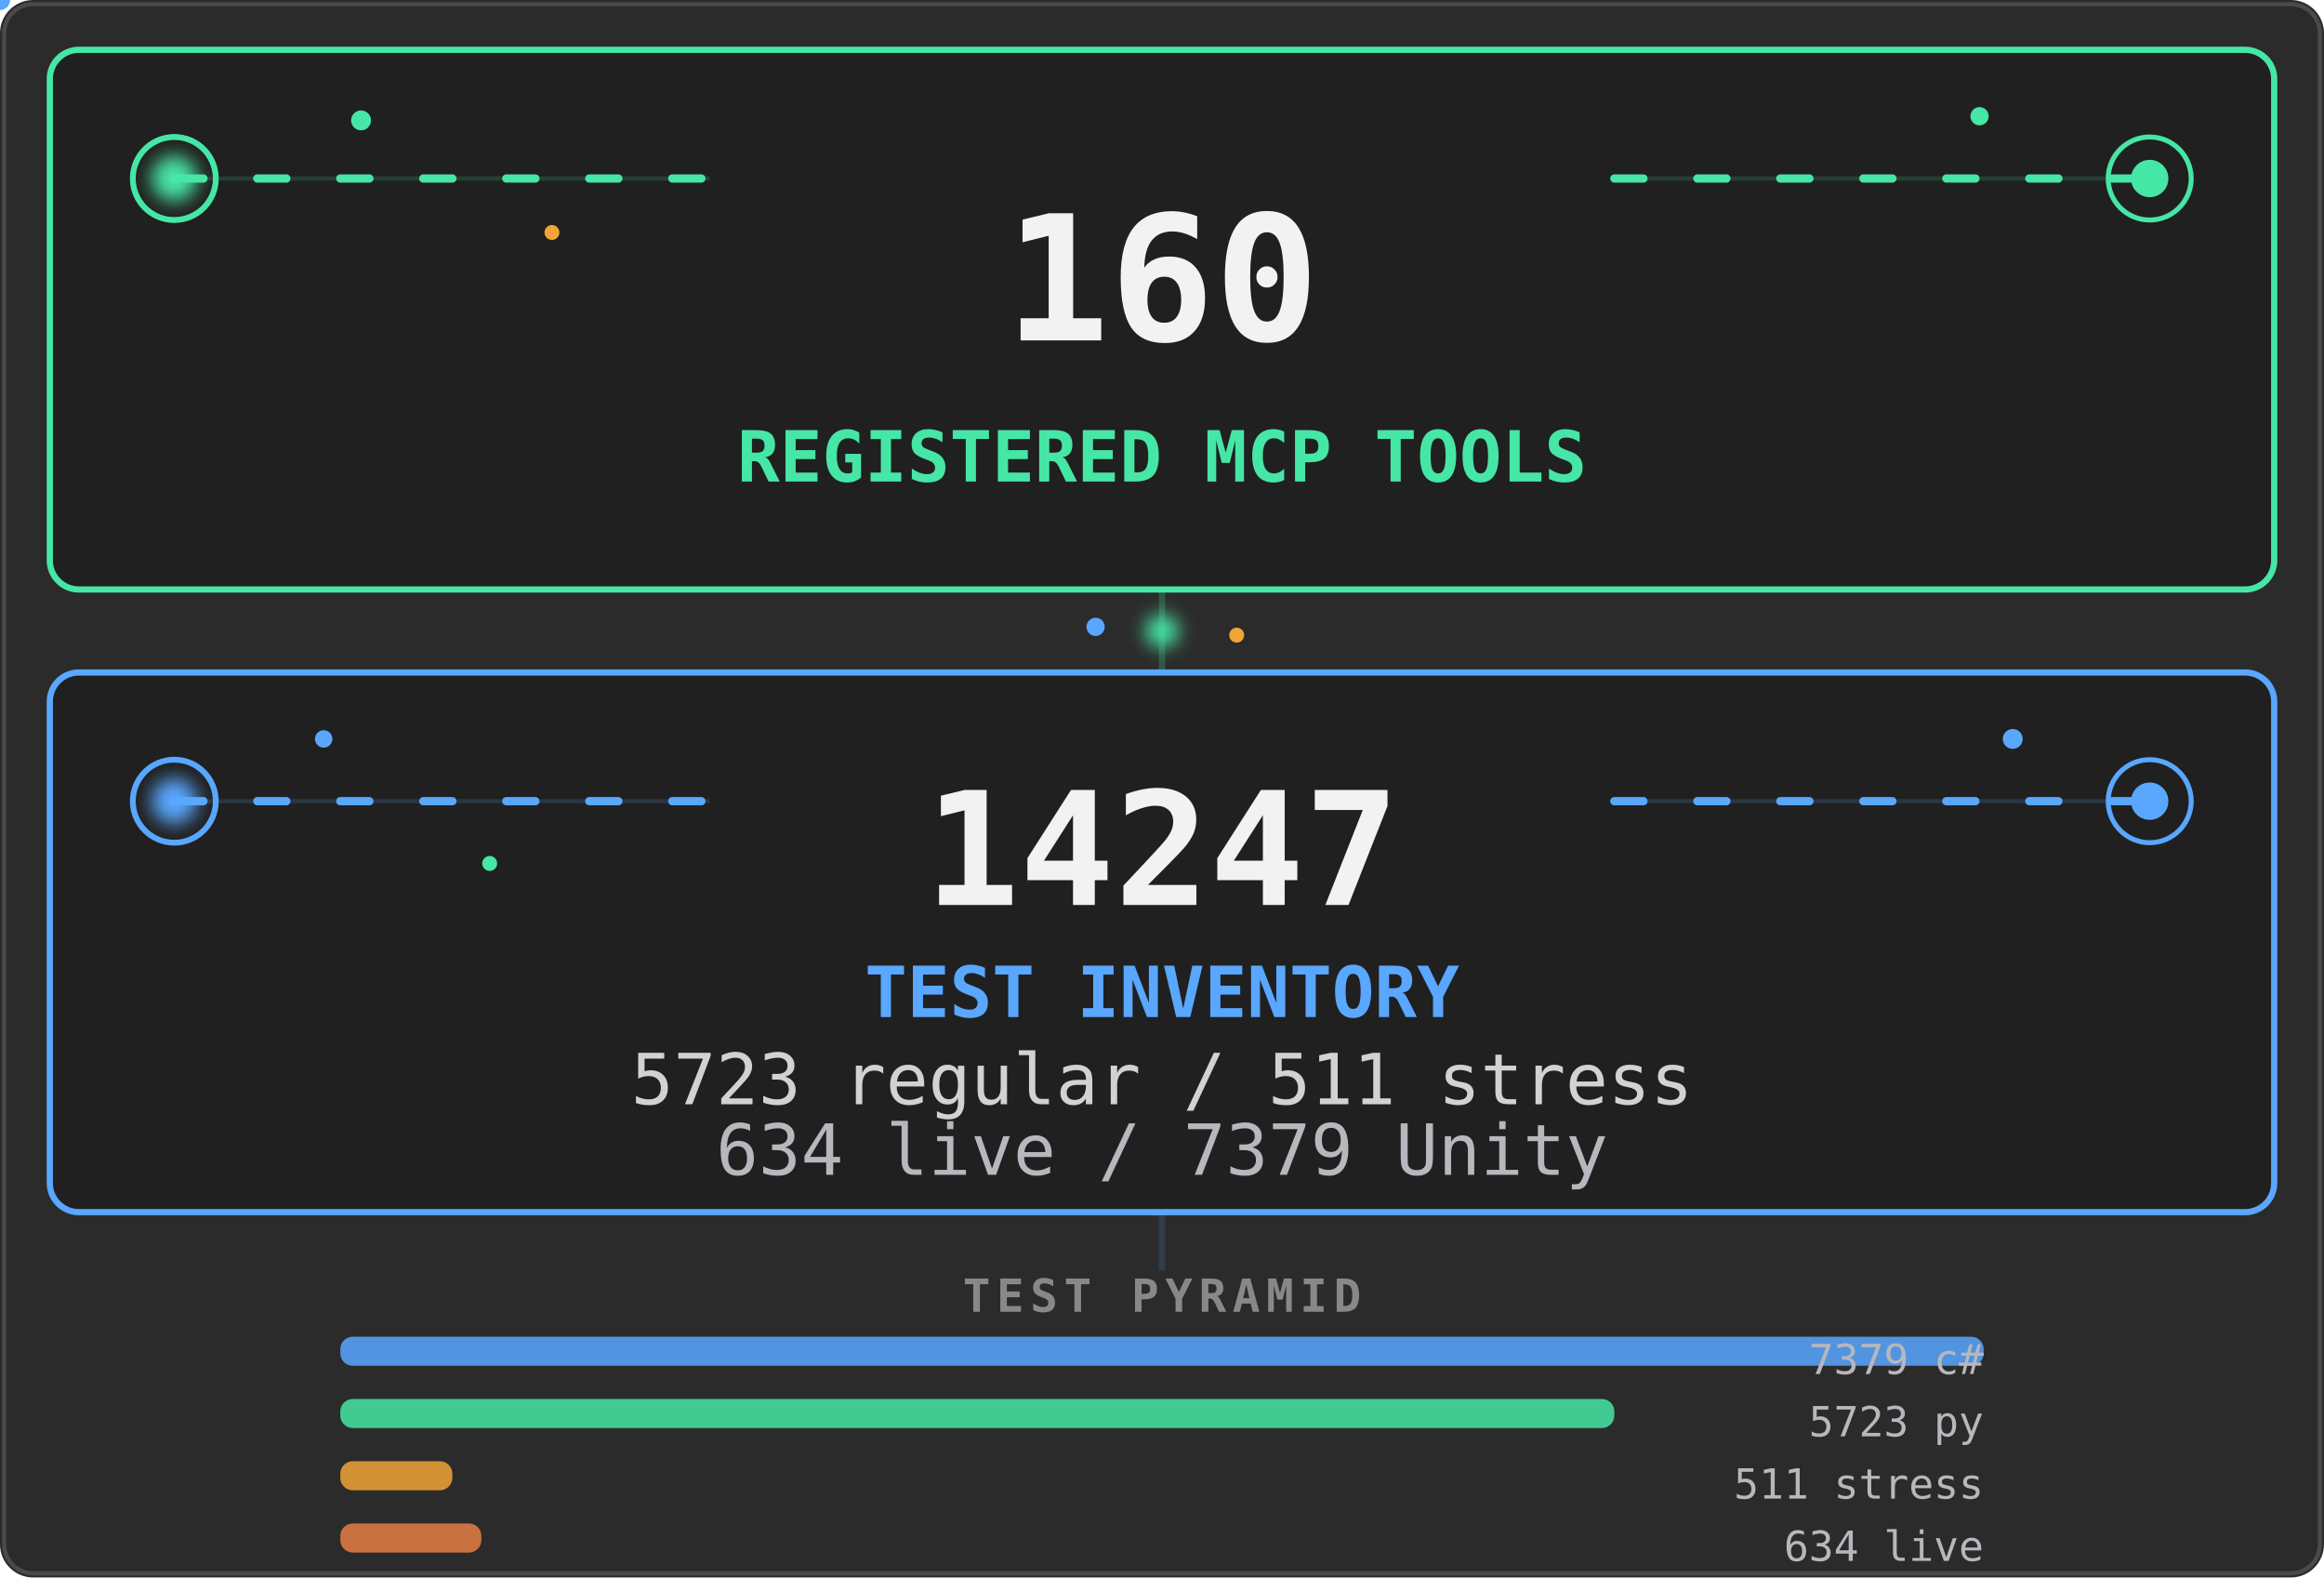
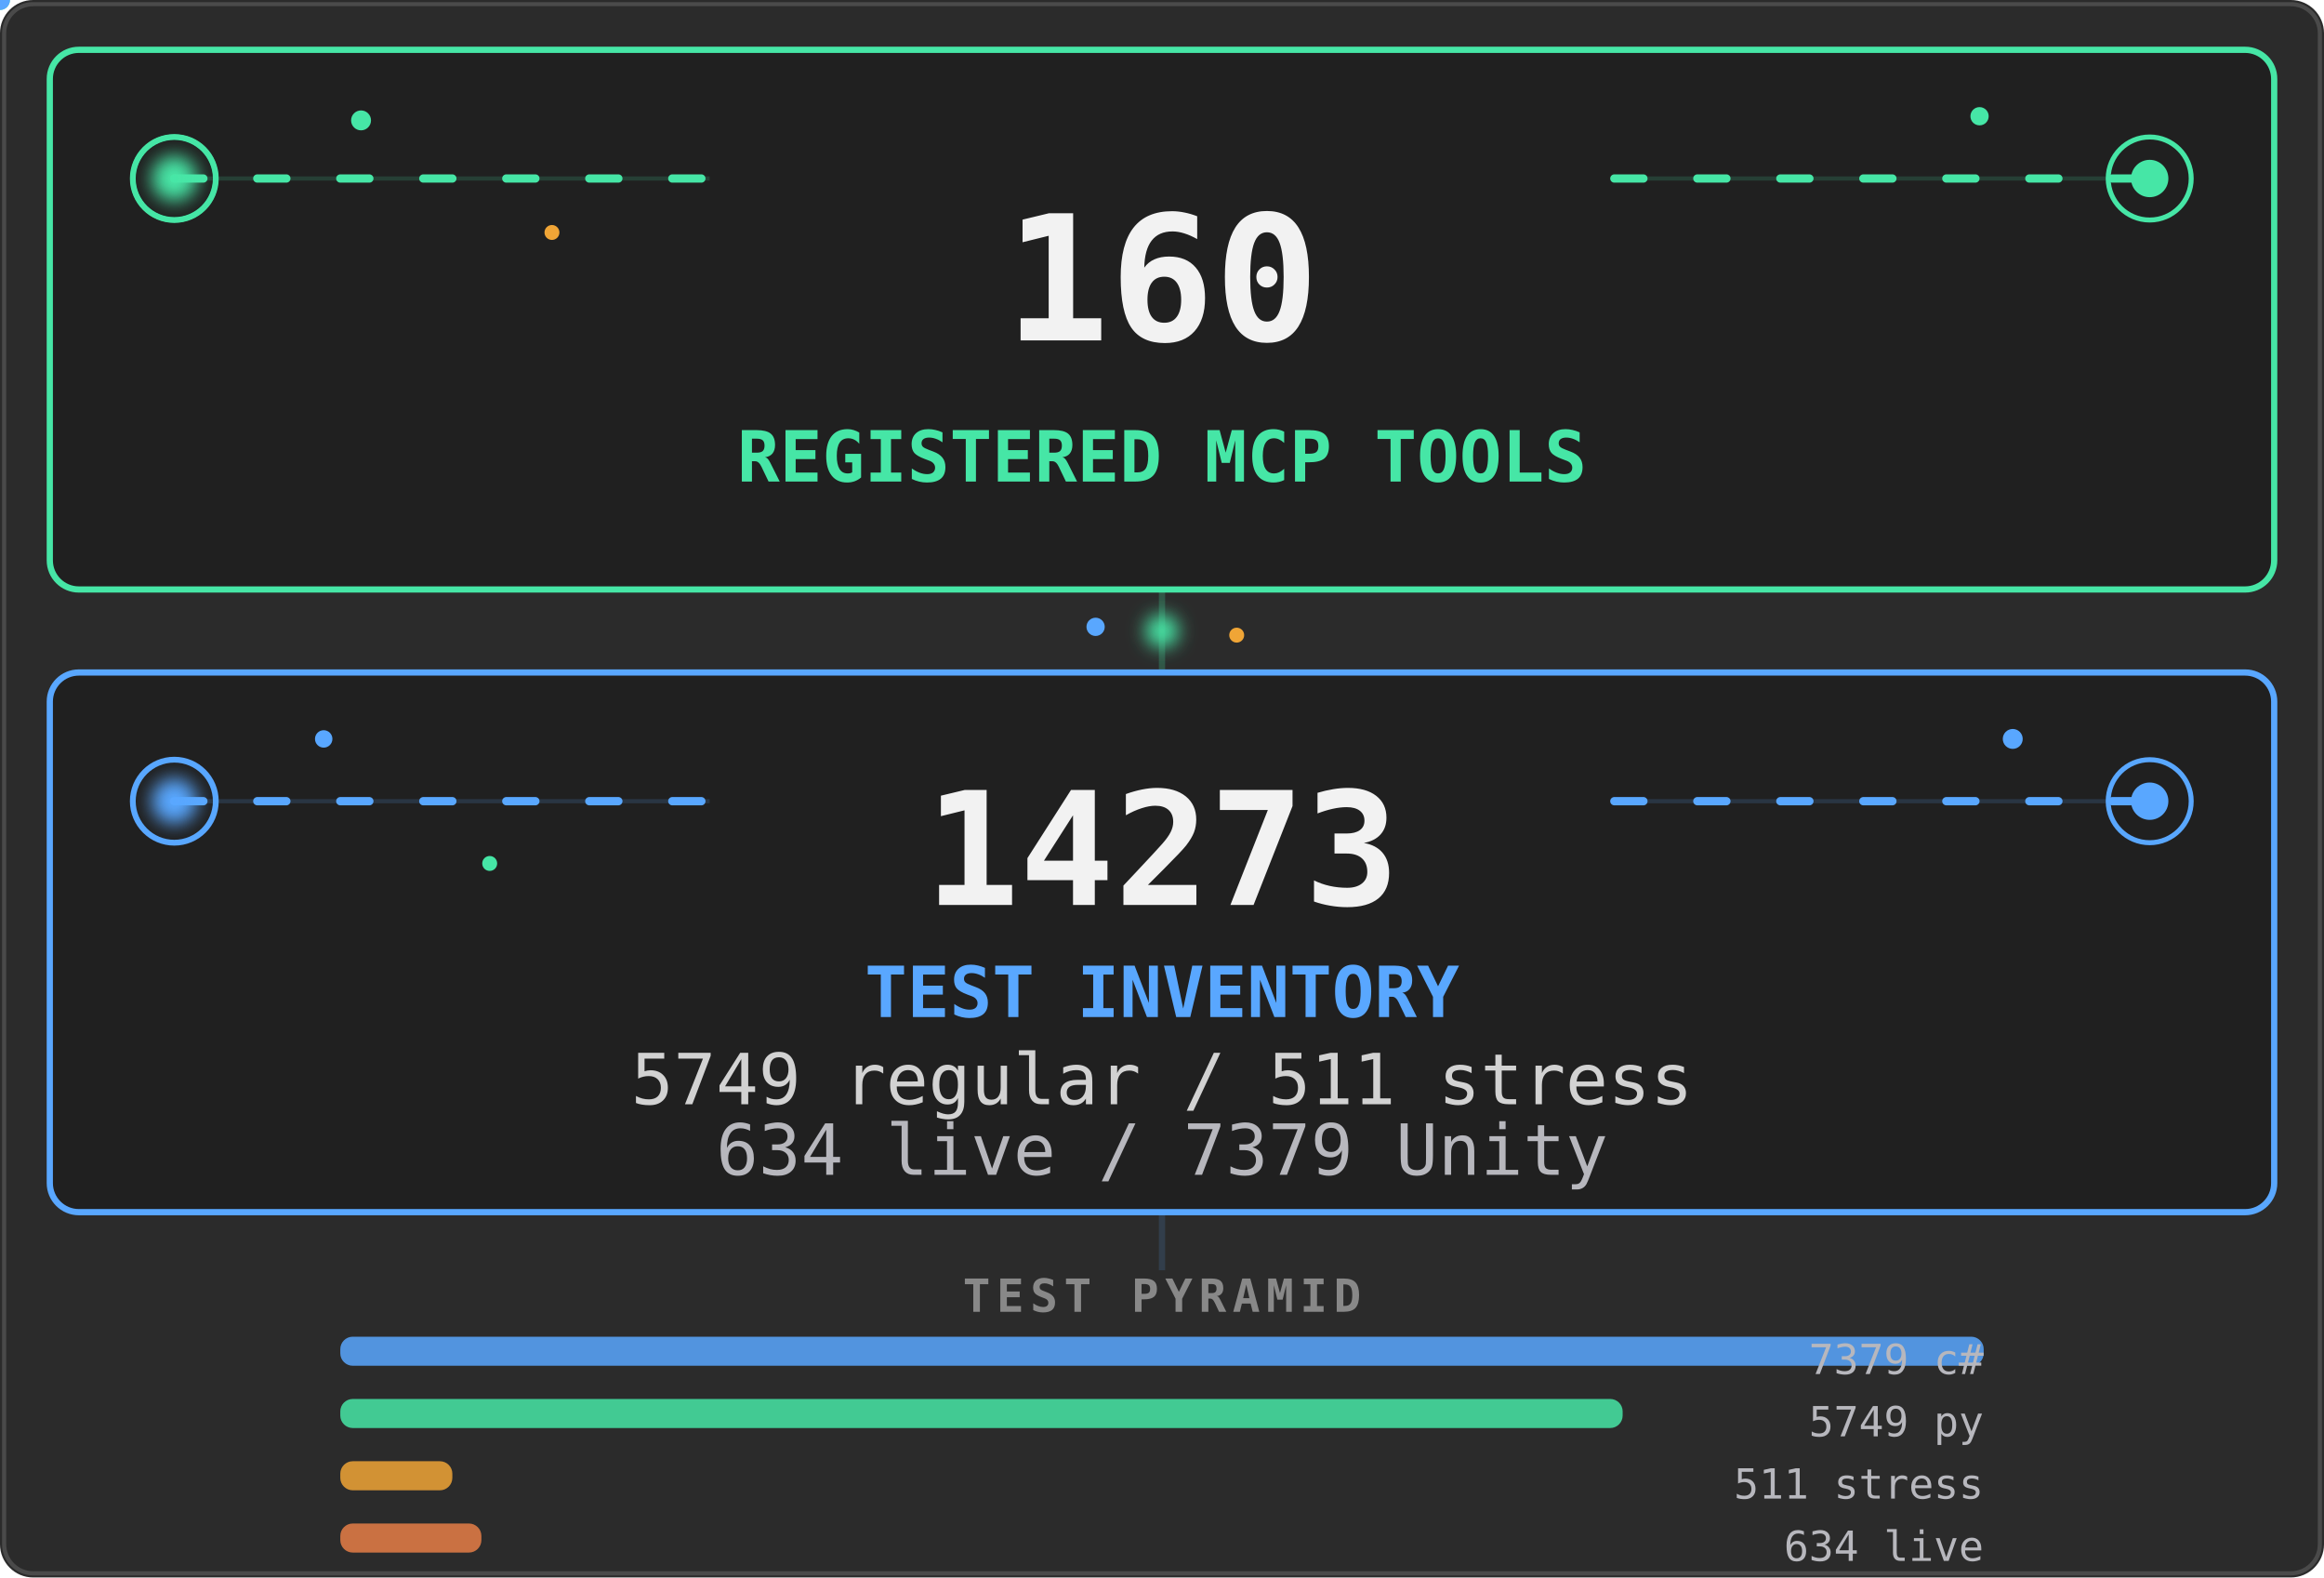
<svg xmlns="http://www.w3.org/2000/svg" viewBox="0 0 560 380" width="560" height="380" role="img" aria-labelledby="stats-title stats-desc">
  <defs>
    <filter id="stats-core-glow" x="-80%" y="-80%" width="260%" height="260%">
      <feGaussianBlur stdDeviation="2.2" />
    </filter>
    <clipPath id="stats-tools-clip">
      <rect x="12" y="12" width="536" height="130" rx="7" />
    </clipPath>
    <clipPath id="stats-tests-clip">
      <rect x="12" y="162" width="536" height="130" rx="7" />
    </clipPath>
    <linearGradient id="stats-tools-scan" x1="0" y1="0" x2="1" y2="0">
      <stop offset="0" stop-color="#46e6a6" stop-opacity="0" />
      <stop offset=".5" stop-color="#46e6a6" stop-opacity=".2" />
      <stop offset="1" stop-color="#46e6a6" stop-opacity="0" />
    </linearGradient>
    <linearGradient id="stats-tests-scan" x1="0" y1="0" x2="1" y2="0">
      <stop offset="0" stop-color="#59a7ff" stop-opacity="0" />
      <stop offset=".5" stop-color="#59a7ff" stop-opacity=".18" />
      <stop offset="1" stop-color="#59a7ff" stop-opacity="0" />
    </linearGradient>
  </defs>
  <style>
    .stats-card {
      fill: #202020;
      stroke-width: 1.5;
    }
    .stats-aura {
      transform-box: fill-box;
      transform-origin: center;
      animation: stats-aura-breathe 4.2s ease-in-out infinite;
    }
    .stats-aura-tests { animation-delay: -2.1s; }
    .stats-flow {
      fill: none;
      stroke-width: 2;
      stroke-linecap: round;
      stroke-dasharray: 7 13;
      animation: stats-flow 3.8s linear infinite;
    }
    .stats-flow-tests {
      animation-delay: -1.9s;
      animation-duration: 4.4s;
    }
    .stats-ring {
      fill: none;
      transform-box: fill-box;
      transform-origin: center;
      animation: stats-ring-life 3.2s ease-out infinite;
    }
    .stats-ring-mid { animation-delay: -1.05s; }
    .stats-ring-late { animation-delay: -2.1s; }
    .stats-ring-tests { animation-duration: 3.7s; }
    .stats-core {
      transform-box: fill-box;
      transform-origin: center;
      animation: stats-core-life 2.8s ease-in-out infinite;
    }
    .stats-core-tests {
      animation-delay: -1.4s;
      animation-duration: 3.2s;
    }
    .stats-scan {
      animation: stats-scan-yoyo 5.4s ease-in-out infinite alternate;
    }
    .stats-scan-tests {
      animation-delay: -2.7s;
      animation-duration: 6.2s;
    }
    .stats-spore {
      transform-box: fill-box;
      transform-origin: center;
      animation: stats-spore-drift 5.1s ease-in-out infinite alternate;
    }
    .stats-spore-b { animation-delay: -1.7s; animation-duration: 6.3s; }
    .stats-spore-c { animation-delay: -3.4s; animation-duration: 4.7s; }
    .stats-spore-phase-1 { animation-delay: -.6s; animation-duration: 5.5s; }
    .stats-spore-phase-2 { animation-delay: -1.3s; animation-duration: 4.8s; }
    .stats-spore-phase-3 { animation-delay: -2.2s; animation-duration: 6s; }
    .stats-spore-phase-4 { animation-delay: -3.1s; animation-duration: 5.2s; }
    .stats-spore-phase-5 { animation-delay: -4s; animation-duration: 6.6s; }
    .stats-spore-phase-6 { animation-delay: -4.8s; animation-duration: 5.8s; }
    .stats-bridge {
      transform-box: fill-box;
      transform-origin: center;
      animation: stats-bridge-life 3.6s ease-in-out infinite;
    }
    .motion-particle { pointer-events: none; }
    @keyframes stats-aura-breathe {
      0%, 100% { opacity: .07; transform: scale(.985); }
      50% { opacity: .2; transform: scale(1.015); }
    }
    @keyframes stats-flow {
      from { stroke-dashoffset: 0; }
      to { stroke-dashoffset: -40; }
    }
    @keyframes stats-ring-life {
      0% { opacity: .7; transform: scale(.45); }
      72%, 100% { opacity: 0; transform: scale(1.85); }
    }
    @keyframes stats-core-life {
      0%, 100% { opacity: .8; transform: scale(.86); }
      50% { opacity: 1; transform: scale(1.12); }
    }
    @keyframes stats-scan-yoyo {
      0% { opacity: 0; transform: translateX(-76px); }
      16%, 84% { opacity: .8; }
      100% { opacity: 0; transform: translateX(596px); }
    }
    @keyframes stats-spore-drift {
      0% { opacity: .2; transform: translate(-5px, 4px) scale(.72); }
      48% { opacity: .72; transform: translate(4px, -5px) scale(1.12); }
      100% { opacity: .3; transform: translate(9px, 3px) scale(.84); }
    }
    @keyframes stats-bridge-life {
      0%, 100% { opacity: .38; transform: scale(.82); }
      50% { opacity: 1; transform: scale(1.12); }
    }
    @media (prefers-reduced-motion: reduce) {
      .stats-aura, .stats-flow, .stats-ring, .stats-core,
      .stats-scan, .stats-spore, .stats-bridge {
        animation: none !important;
      }
      .stats-aura { opacity: .1; }
      .stats-flow { stroke-dasharray: none; opacity: .42; }
      .stats-ring { opacity: .18; }
      .stats-core { opacity: 1; }
      .stats-scan, .motion-particle { display: none; }
      .stats-spore { opacity: .3; }
      .stats-bridge { opacity: .75; }
    }
  </style>
  <rect width="560" height="380" rx="8" fill="#2b2b2b" />
  <rect x="1" y="1" width="558" height="378" rx="7" fill="none" stroke="#4a4a4a" />
  <path d="M280 142V162" stroke="#46e6a6" stroke-width="1.5" opacity=".22" />
  <circle class="stats-bridge" cx="280" cy="152" r="4" fill="#46e6a6" filter="url(#stats-core-glow)" />
  <circle class="stats-spore stats-spore-b stats-spore-phase-1" cx="264" cy="151" r="2.2" fill="#59a7ff" />
  <circle class="stats-spore stats-spore-c stats-spore-phase-2" cx="298" cy="153" r="1.8" fill="#f0a536" />
  <rect class="stats-aura" x="12" y="12" width="536" height="130" rx="7" fill="#46e6a6" />
  <rect class="stats-card" x="12" y="12" width="536" height="130" rx="7" stroke="#46e6a6" />
  <g clip-path="url(#stats-tools-clip)">
    <rect class="stats-scan" x="-70" y="12" width="74" height="130" fill="url(#stats-tools-scan)" />
  </g>
  <path d="M42 43H171M389 43H518" stroke="#46e6a6" opacity=".16" />
  <path class="stats-flow" d="M42 43H171M389 43H518" stroke="#46e6a6" />
  <g aria-hidden="true">
    <circle class="stats-ring" cx="42" cy="43" r="10" stroke="#46e6a6" stroke-width="1.4" />
    <circle class="stats-ring stats-ring-mid" cx="42" cy="43" r="10" stroke="#46e6a6" stroke-width="1.2" />
    <circle class="stats-ring stats-ring-late" cx="518" cy="43" r="10" stroke="#46e6a6" stroke-width="1.2" />
    <circle class="stats-core" cx="42" cy="43" r="5.5" fill="#46e6a6" filter="url(#stats-core-glow)" />
    <circle class="stats-core" cx="518" cy="43" r="4.5" fill="#46e6a6" />
    <circle class="stats-spore" cx="87" cy="29" r="2.4" fill="#46e6a6" />
    <circle class="stats-spore stats-spore-b stats-spore-phase-3" cx="133" cy="56" r="1.8" fill="#f0a536" />
    <circle class="stats-spore stats-spore-c stats-spore-phase-4" cx="477" cy="28" r="2.2" fill="#46e6a6" />
    <g class="motion-particle">
      <circle r="2.4" fill="#46e6a6">
        <animateMotion dur="4.8s" begin="-1.3s" repeatCount="indefinite" path="M42 43H171" />
        <animate attributeName="opacity" values="0;.9;.9;0" dur="4.8s" begin="-1.3s" repeatCount="indefinite" />
      </circle>
    </g>
    <g class="motion-particle">
      <circle r="2" fill="#46e6a6">
        <animateMotion dur="5.6s" begin="-4.1s" repeatCount="indefinite" path="M389 43H518" />
        <animate attributeName="opacity" values="0;.75;.75;0" dur="5.6s" begin="-4.1s" repeatCount="indefinite" />
      </circle>
    </g>
  </g>
  <g font-family="ui-monospace, SFMono-Regular, Menlo, Consolas, monospace">
    <text x="280" y="82" text-anchor="middle" fill="#f2f2f2" font-size="42" data-biome-marker="TOOLS" font-weight="700" data-mobile-critical="true">160</text>
    <text x="280" y="116" text-anchor="middle" fill="#46e6a6" font-size="17" font-weight="700" data-mobile-critical="true">REGISTERED MCP TOOLS</text>
  </g>
  <rect class="stats-aura stats-aura-tests" x="12" y="162" width="536" height="130" rx="7" fill="#59a7ff" />
  <rect class="stats-card stats-card-tests" x="12" y="162" width="536" height="130" rx="7" stroke="#59a7ff" />
  <g clip-path="url(#stats-tests-clip)">
    <rect class="stats-scan stats-scan-tests" x="-70" y="162" width="74" height="130" fill="url(#stats-tests-scan)" />
  </g>
  <path d="M42 193H171M389 193H518" stroke="#59a7ff" opacity=".16" />
  <path class="stats-flow stats-flow-tests" d="M42 193H171M389 193H518" stroke="#59a7ff" />
  <g aria-hidden="true">
    <circle class="stats-ring stats-ring-tests" cx="42" cy="193" r="10" stroke="#59a7ff" stroke-width="1.4" />
    <circle class="stats-ring stats-ring-mid stats-ring-tests" cx="518" cy="193" r="10" stroke="#59a7ff" stroke-width="1.2" />
    <circle class="stats-core stats-core-tests" cx="42" cy="193" r="5.5" fill="#59a7ff" filter="url(#stats-core-glow)" />
    <circle class="stats-core stats-core-tests" cx="518" cy="193" r="4.5" fill="#59a7ff" />
    <circle class="stats-spore stats-spore-c stats-spore-phase-5" cx="78" cy="178" r="2.1" fill="#59a7ff" />
    <circle class="stats-spore stats-spore-phase-6" cx="118" cy="208" r="1.8" fill="#46e6a6" />
    <circle class="stats-spore stats-spore-b stats-spore-phase-2" cx="485" cy="178" r="2.4" fill="#59a7ff" />
    <g class="motion-particle">
      <circle r="2.4" fill="#59a7ff">
        <animateMotion dur="5.2s" begin="-3.7s" repeatCount="indefinite" path="M42 193H171" />
        <animate attributeName="opacity" values="0;.9;.9;0" dur="5.2s" begin="-3.7s" repeatCount="indefinite" />
      </circle>
    </g>
    <g class="motion-particle">
      <circle r="2" fill="#59a7ff">
        <animateMotion dur="4.6s" begin="-.8s" repeatCount="indefinite" path="M389 193H518" />
        <animate attributeName="opacity" values="0;.75;.75;0" dur="4.6s" begin="-.8s" repeatCount="indefinite" />
      </circle>
    </g>
  </g>
  <g font-family="ui-monospace, SFMono-Regular, Menlo, Consolas, monospace">
-     <text x="280" y="218" text-anchor="middle" fill="#f2f2f2" font-size="38" data-biome-marker="TESTS" font-weight="700" data-mobile-critical="true">14247</text>
+     <text x="280" y="218" text-anchor="middle" fill="#f2f2f2" font-size="38" data-biome-marker="TESTS" font-weight="700" data-mobile-critical="true">14273</text>
    <text x="280" y="245" text-anchor="middle" fill="#59a7ff" font-size="17" font-weight="700" data-mobile-critical="true">TEST INVENTORY</text>
-     <text x="280" y="266" text-anchor="middle" fill="#d2d2d2" font-size="17" data-biome-marker="BREAKDOWN_PRIMARY" data-mobile-critical="true">5723 regular / 511 stress</text>
+     <text x="280" y="266" text-anchor="middle" fill="#d2d2d2" font-size="17" data-biome-marker="BREAKDOWN_PRIMARY" data-mobile-critical="true">5749 regular / 511 stress</text>
    <text x="280" y="283" text-anchor="middle" fill="#b7b7bd" font-size="17" data-biome-marker="BREAKDOWN_SECONDARY" data-mobile-critical="true">634 live / 7379 Unity</text>
  </g>
  <path d="M280 292V306" stroke="#59a7ff" stroke-width="1.5" opacity=".15" />
  <g font-family="ui-monospace, SFMono-Regular, Menlo, Consolas, monospace">
    <text x="280" y="316" text-anchor="middle" fill="#888" font-size="11" font-weight="600" letter-spacing="1.5">TEST PYRAMID</text>
    <rect data-biome-bar="CS" x="82" y="322" height="7" width="396" rx="3" fill="#59a7ff" opacity=".85" />
    <text data-biome-bar-label="CS" x="478" y="331" text-anchor="end" fill="#b7b7bd" font-size="10">7379 c#</text>
-     <rect data-biome-bar="PY" x="82" y="337" height="7" width="307" rx="3" fill="#46e6a6" opacity=".85" />
-     <text data-biome-bar-label="PY" x="478" y="346" text-anchor="end" fill="#b7b7bd" font-size="10">5723 py</text>
+     <rect data-biome-bar="PY" x="82" y="337" height="7" width="309" rx="3" fill="#46e6a6" opacity=".85" />
+     <text data-biome-bar-label="PY" x="478" y="346" text-anchor="end" fill="#b7b7bd" font-size="10">5749 py</text>
    <rect data-biome-bar="STRESS" x="82" y="352" height="7" width="27" rx="3" fill="#f0a536" opacity=".85" />
    <text data-biome-bar-label="STRESS" x="478" y="361" text-anchor="end" fill="#b7b7bd" font-size="10">511 stress</text>
    <rect data-biome-bar="LIVE" x="82" y="367" height="7" width="34" rx="3" fill="#e67e46" opacity=".85" />
    <text data-biome-bar-label="LIVE" x="478" y="376" text-anchor="end" fill="#b7b7bd" font-size="10">634 live</text>
  </g>
</svg>
